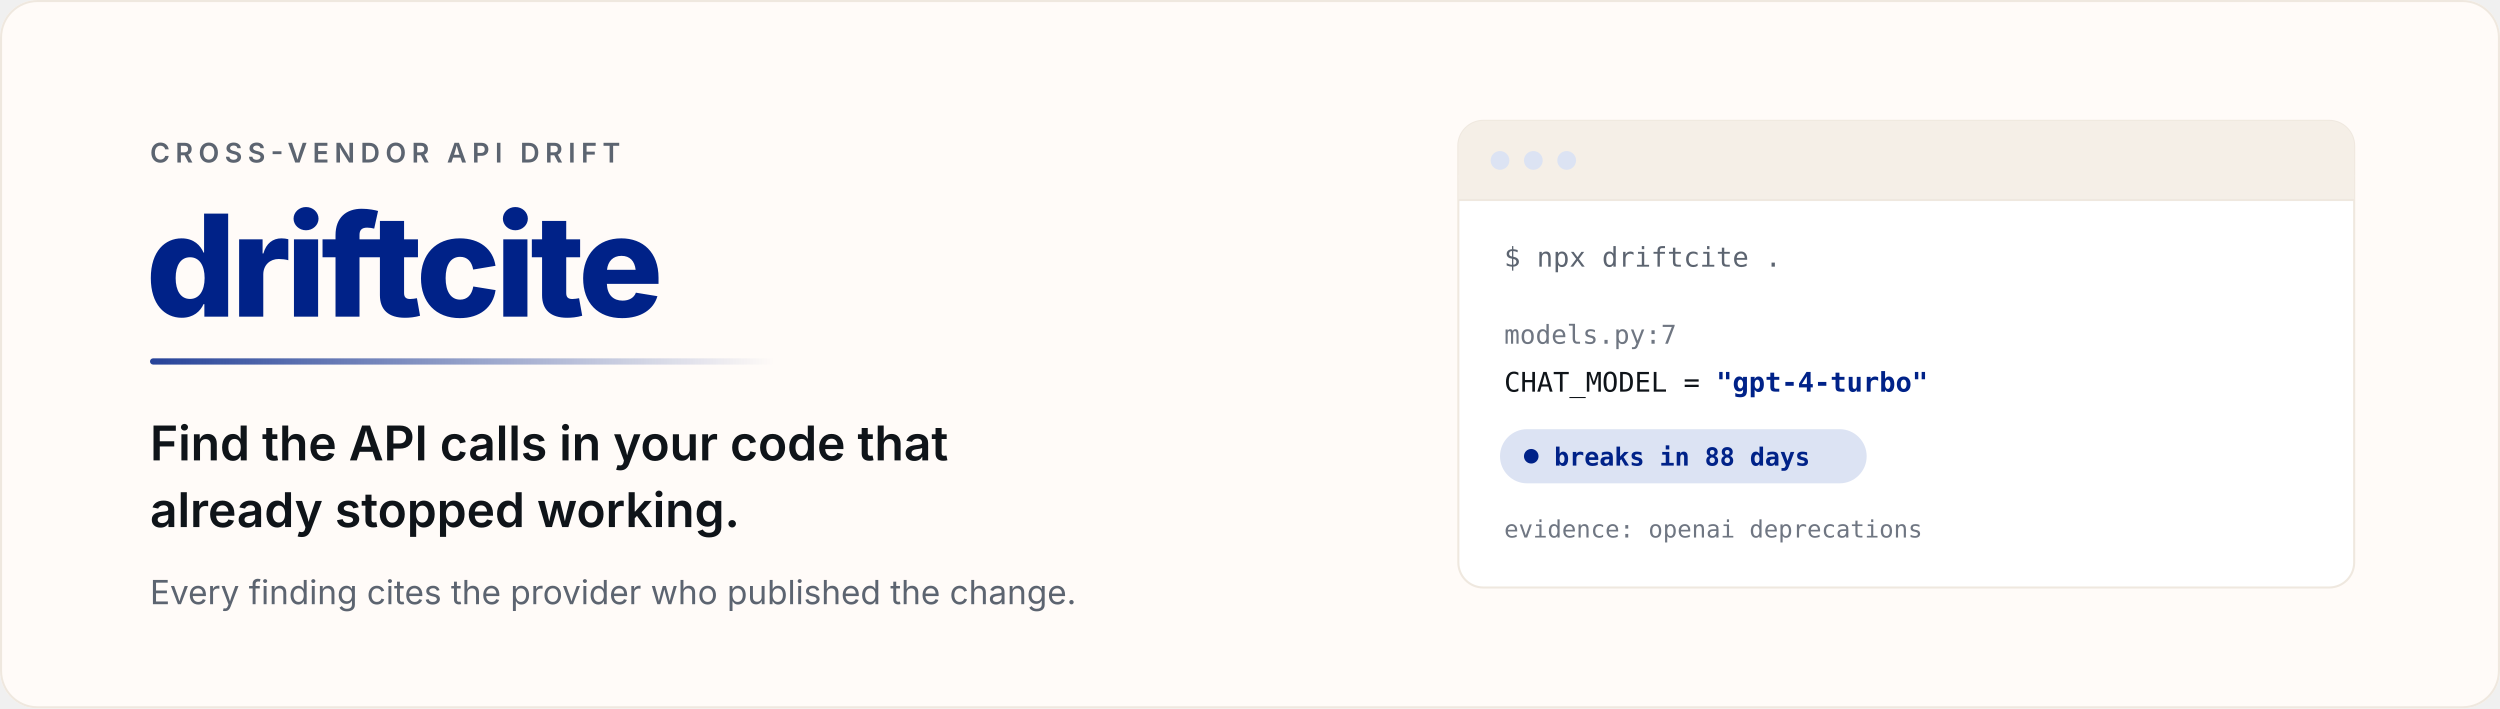
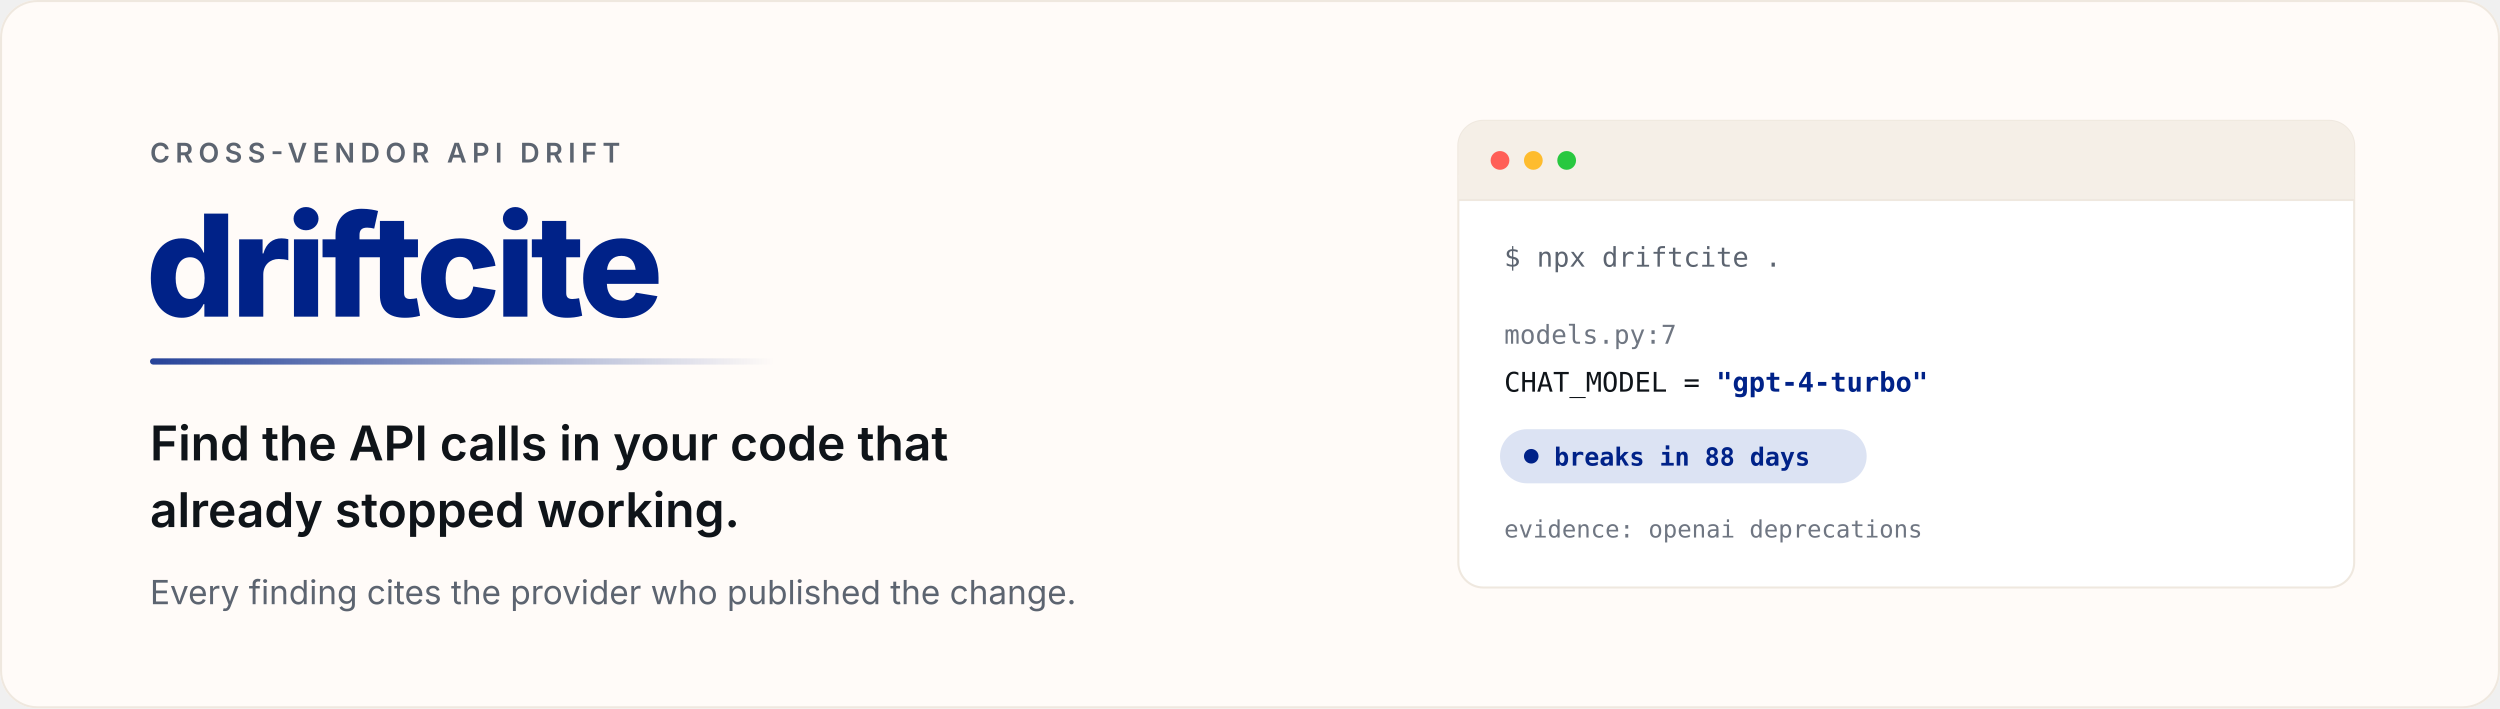
<svg xmlns="http://www.w3.org/2000/svg" width="1200" height="340" viewBox="0 0 1200 340" role="img" aria-label="driftcite: find the API calls in your code that already stopped working">
  <defs>
    <style>
      .wordmark { font-family: 'Plus Jakarta Sans','Inter',-apple-system,BlinkMacSystemFont,'Segoe UI',system-ui,sans-serif; font-weight: 800; }
      .sans     { font-family: 'Hanken Grotesk','Inter',-apple-system,BlinkMacSystemFont,'Segoe UI',system-ui,sans-serif; }
      .mono     { font-family: 'JetBrains Mono','SFMono-Regular',Menlo,Consolas,ui-monospace,monospace; }
    </style>
    <linearGradient id="rule" x1="0" y1="0" x2="1" y2="0">
      <stop offset="0%" stop-color="#002288" stop-opacity="0.85" />
      <stop offset="100%" stop-color="#002288" stop-opacity="0" />
    </linearGradient>
  </defs>
  <rect width="1200" height="340" rx="18" fill="#FFFBF8" />
  <rect x="0.5" y="0.5" width="1199" height="339" rx="17.5" fill="none" stroke="#EFE8DF" />
  <text class="sans" x="72" y="78" font-size="13" font-weight="600" letter-spacing="2.6" fill="#5C6470">CROSS-VENDOR API DRIFT</text>
  <text class="wordmark" x="70" y="152" font-size="68" letter-spacing="-2.4" fill="#002288">driftcite</text>
  <rect x="72" y="172" width="300" height="3" rx="1.5" fill="url(#rule)" />
  <text class="sans" x="72" y="221" font-size="23" font-weight="600" fill="#0F1419">Find the API calls in your code that</text>
  <text class="sans" x="72" y="253" font-size="23" font-weight="600" fill="#0F1419">already stopped working.</text>
  <text class="sans" x="72" y="290" font-size="16" fill="#5C6470">Every finding cites the provider who published the change.</text>
  <g transform="translate(700,58)">
    <rect x="0" y="0" width="430" height="224" rx="12" fill="#FFFFFF" stroke="#EFE8DF" />
    <rect x="0" y="0" width="430" height="38" rx="12" fill="#F5EFE7" />
    <rect x="0" y="26" width="430" height="12" fill="#F5EFE7" />
-     <circle cx="20" cy="19" r="4.5" fill="#DCE3F3" />
-     <circle cx="36" cy="19" r="4.5" fill="#DCE3F3" />
-     <circle cx="52" cy="19" r="4.5" fill="#DCE3F3" />
+     <circle cx="20" cy="19" r="4.5" fill="#FF5F57" />
+     <circle cx="36" cy="19" r="4.5" fill="#FEBC2E" />
+     <circle cx="52" cy="19" r="4.5" fill="#28C840" />
    <line x1="0" y1="38" x2="430" y2="38" stroke="#EFE8DF" />
    <text class="mono" x="22" y="70" font-size="13" fill="#5C6470">$ npx driftcite .</text>
    <text class="mono" x="22" y="107" font-size="12.5" fill="#6F7682">models.py:7</text>
    <text class="mono" x="22" y="130" font-size="13" fill="#0F1419">CHAT_MODEL = <tspan fill="#002288" font-weight="600">"gpt-4-turbo"</tspan>
    </text>
    <rect x="20" y="148" width="176" height="26" rx="13" fill="#DCE3F3" />
    <circle cx="35" cy="161" r="3.5" fill="#002288" />
    <text class="mono" x="46" y="165.5" font-size="12" font-weight="600" fill="#002288">breaks in 88 days</text>
    <text class="mono" x="22" y="200" font-size="11.5" fill="#6F7682">evidence: openai deprecations</text>
  </g>
</svg>
